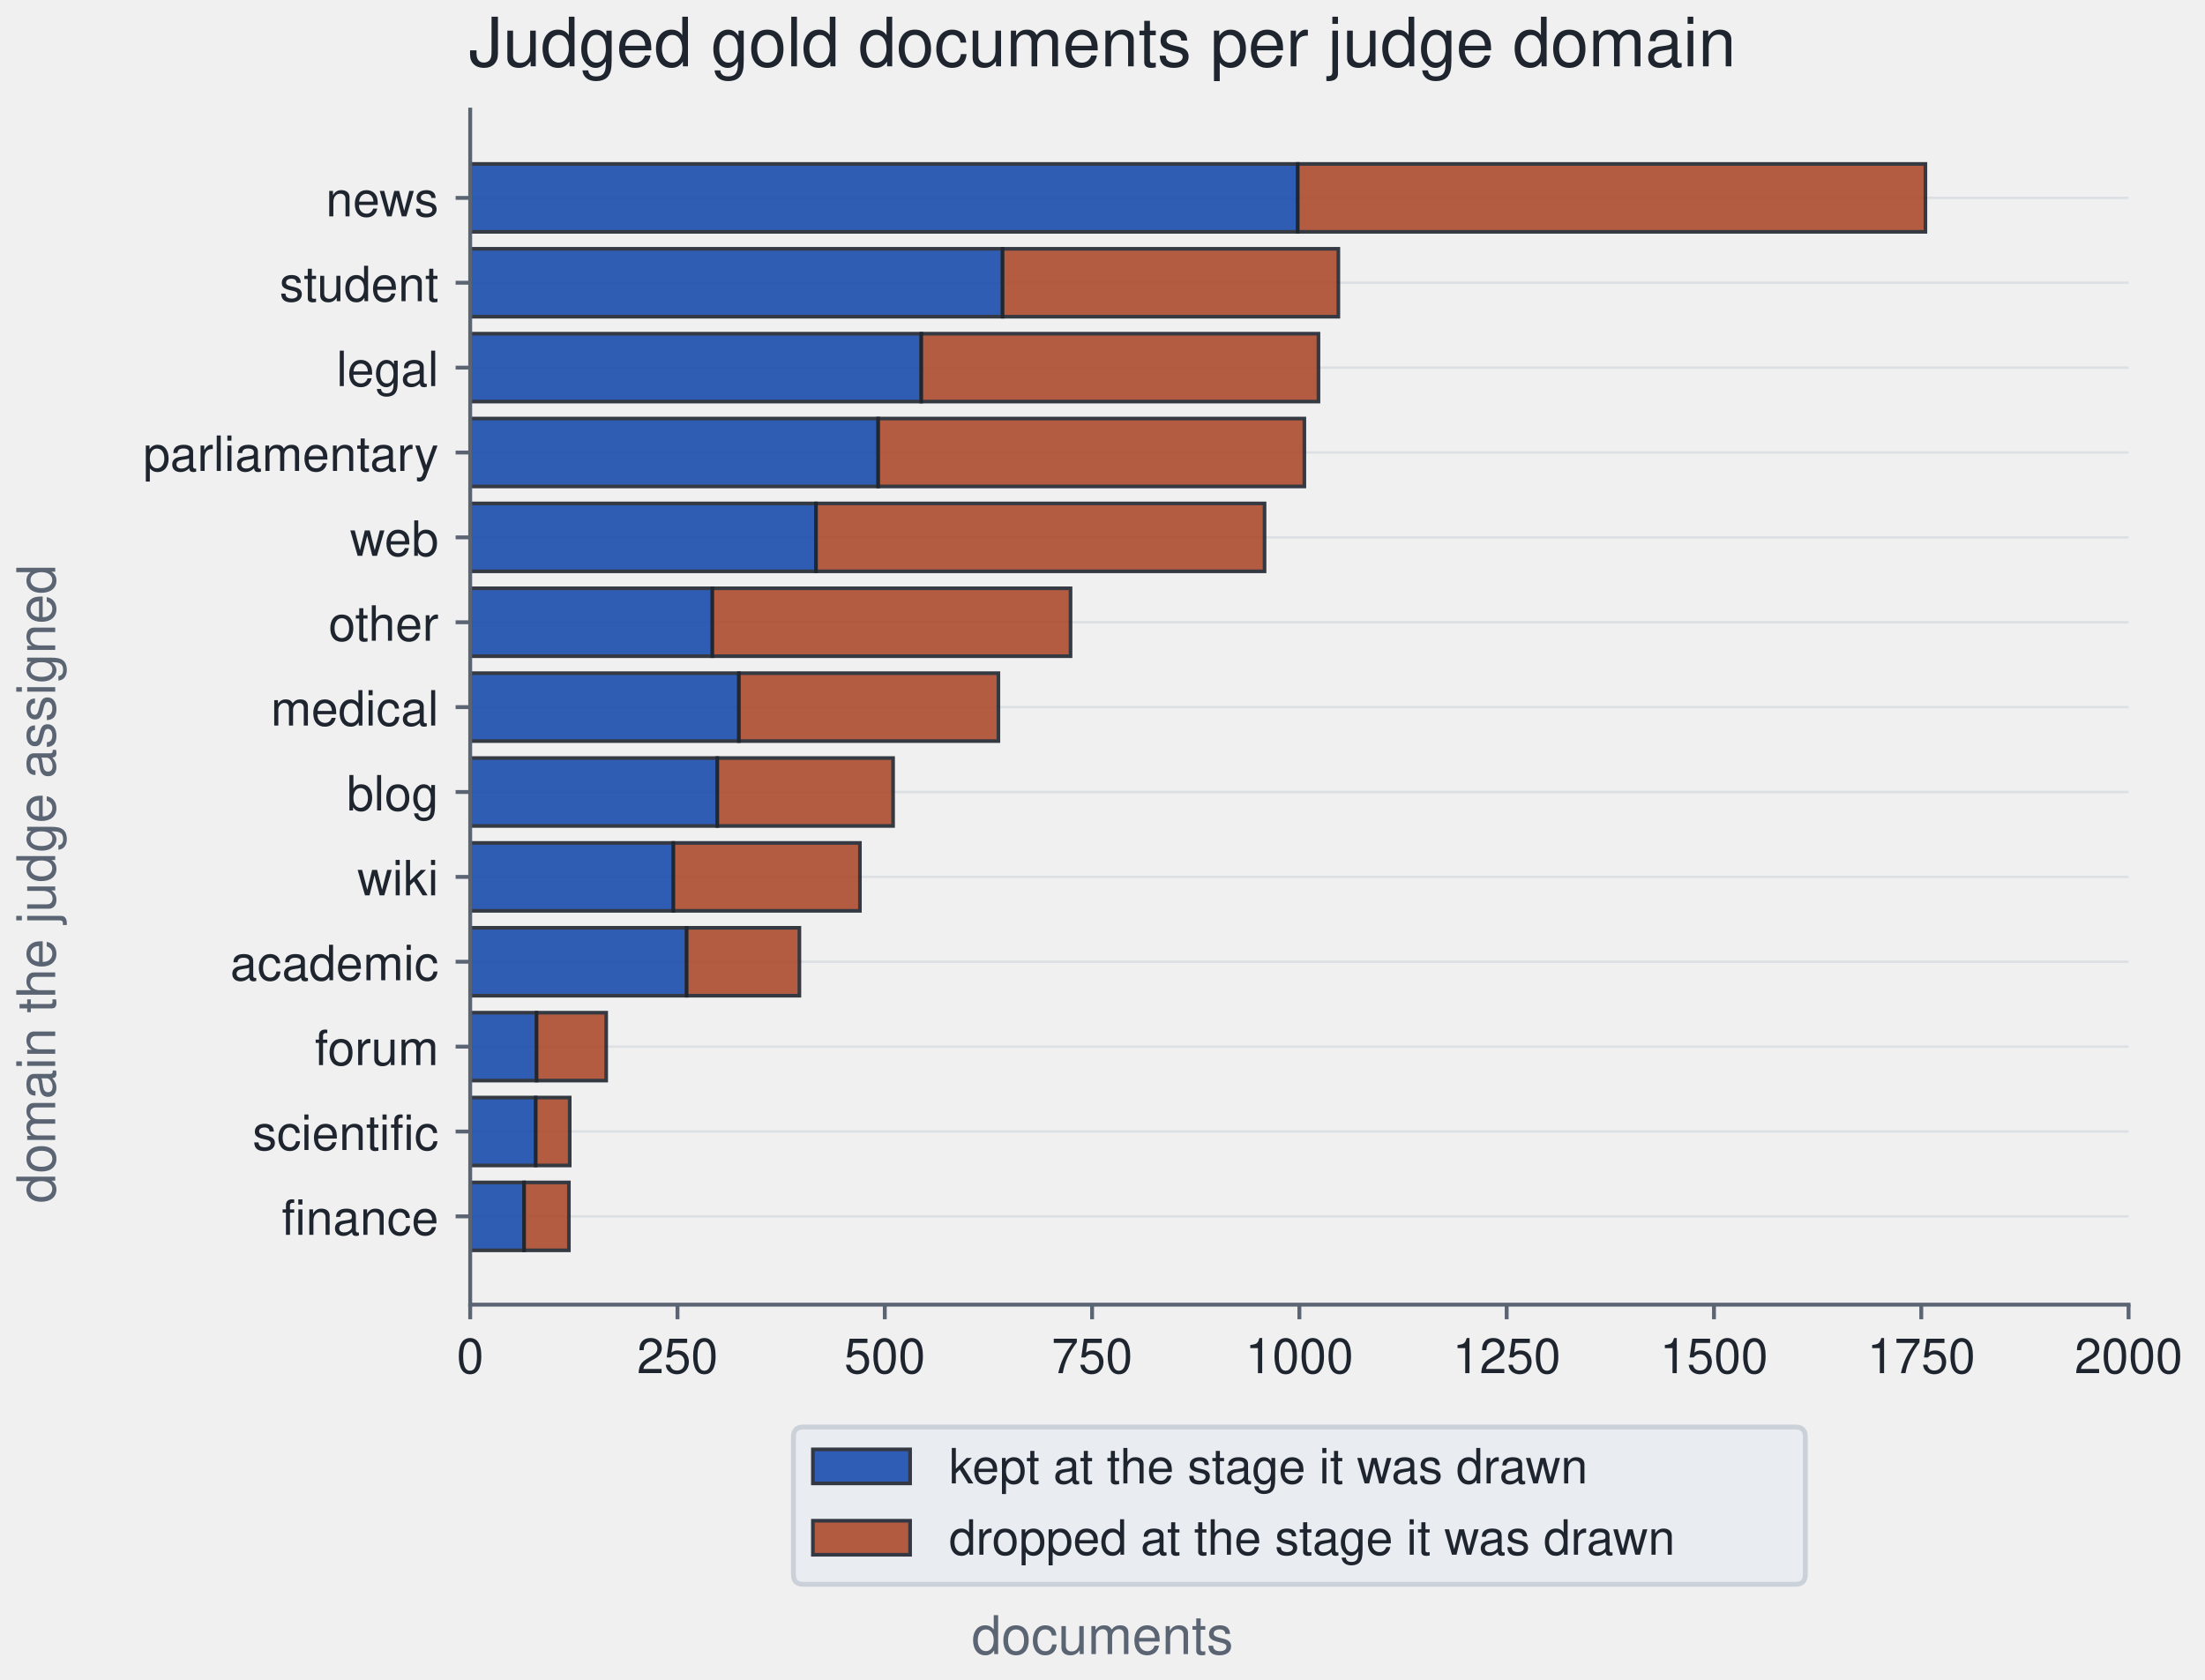
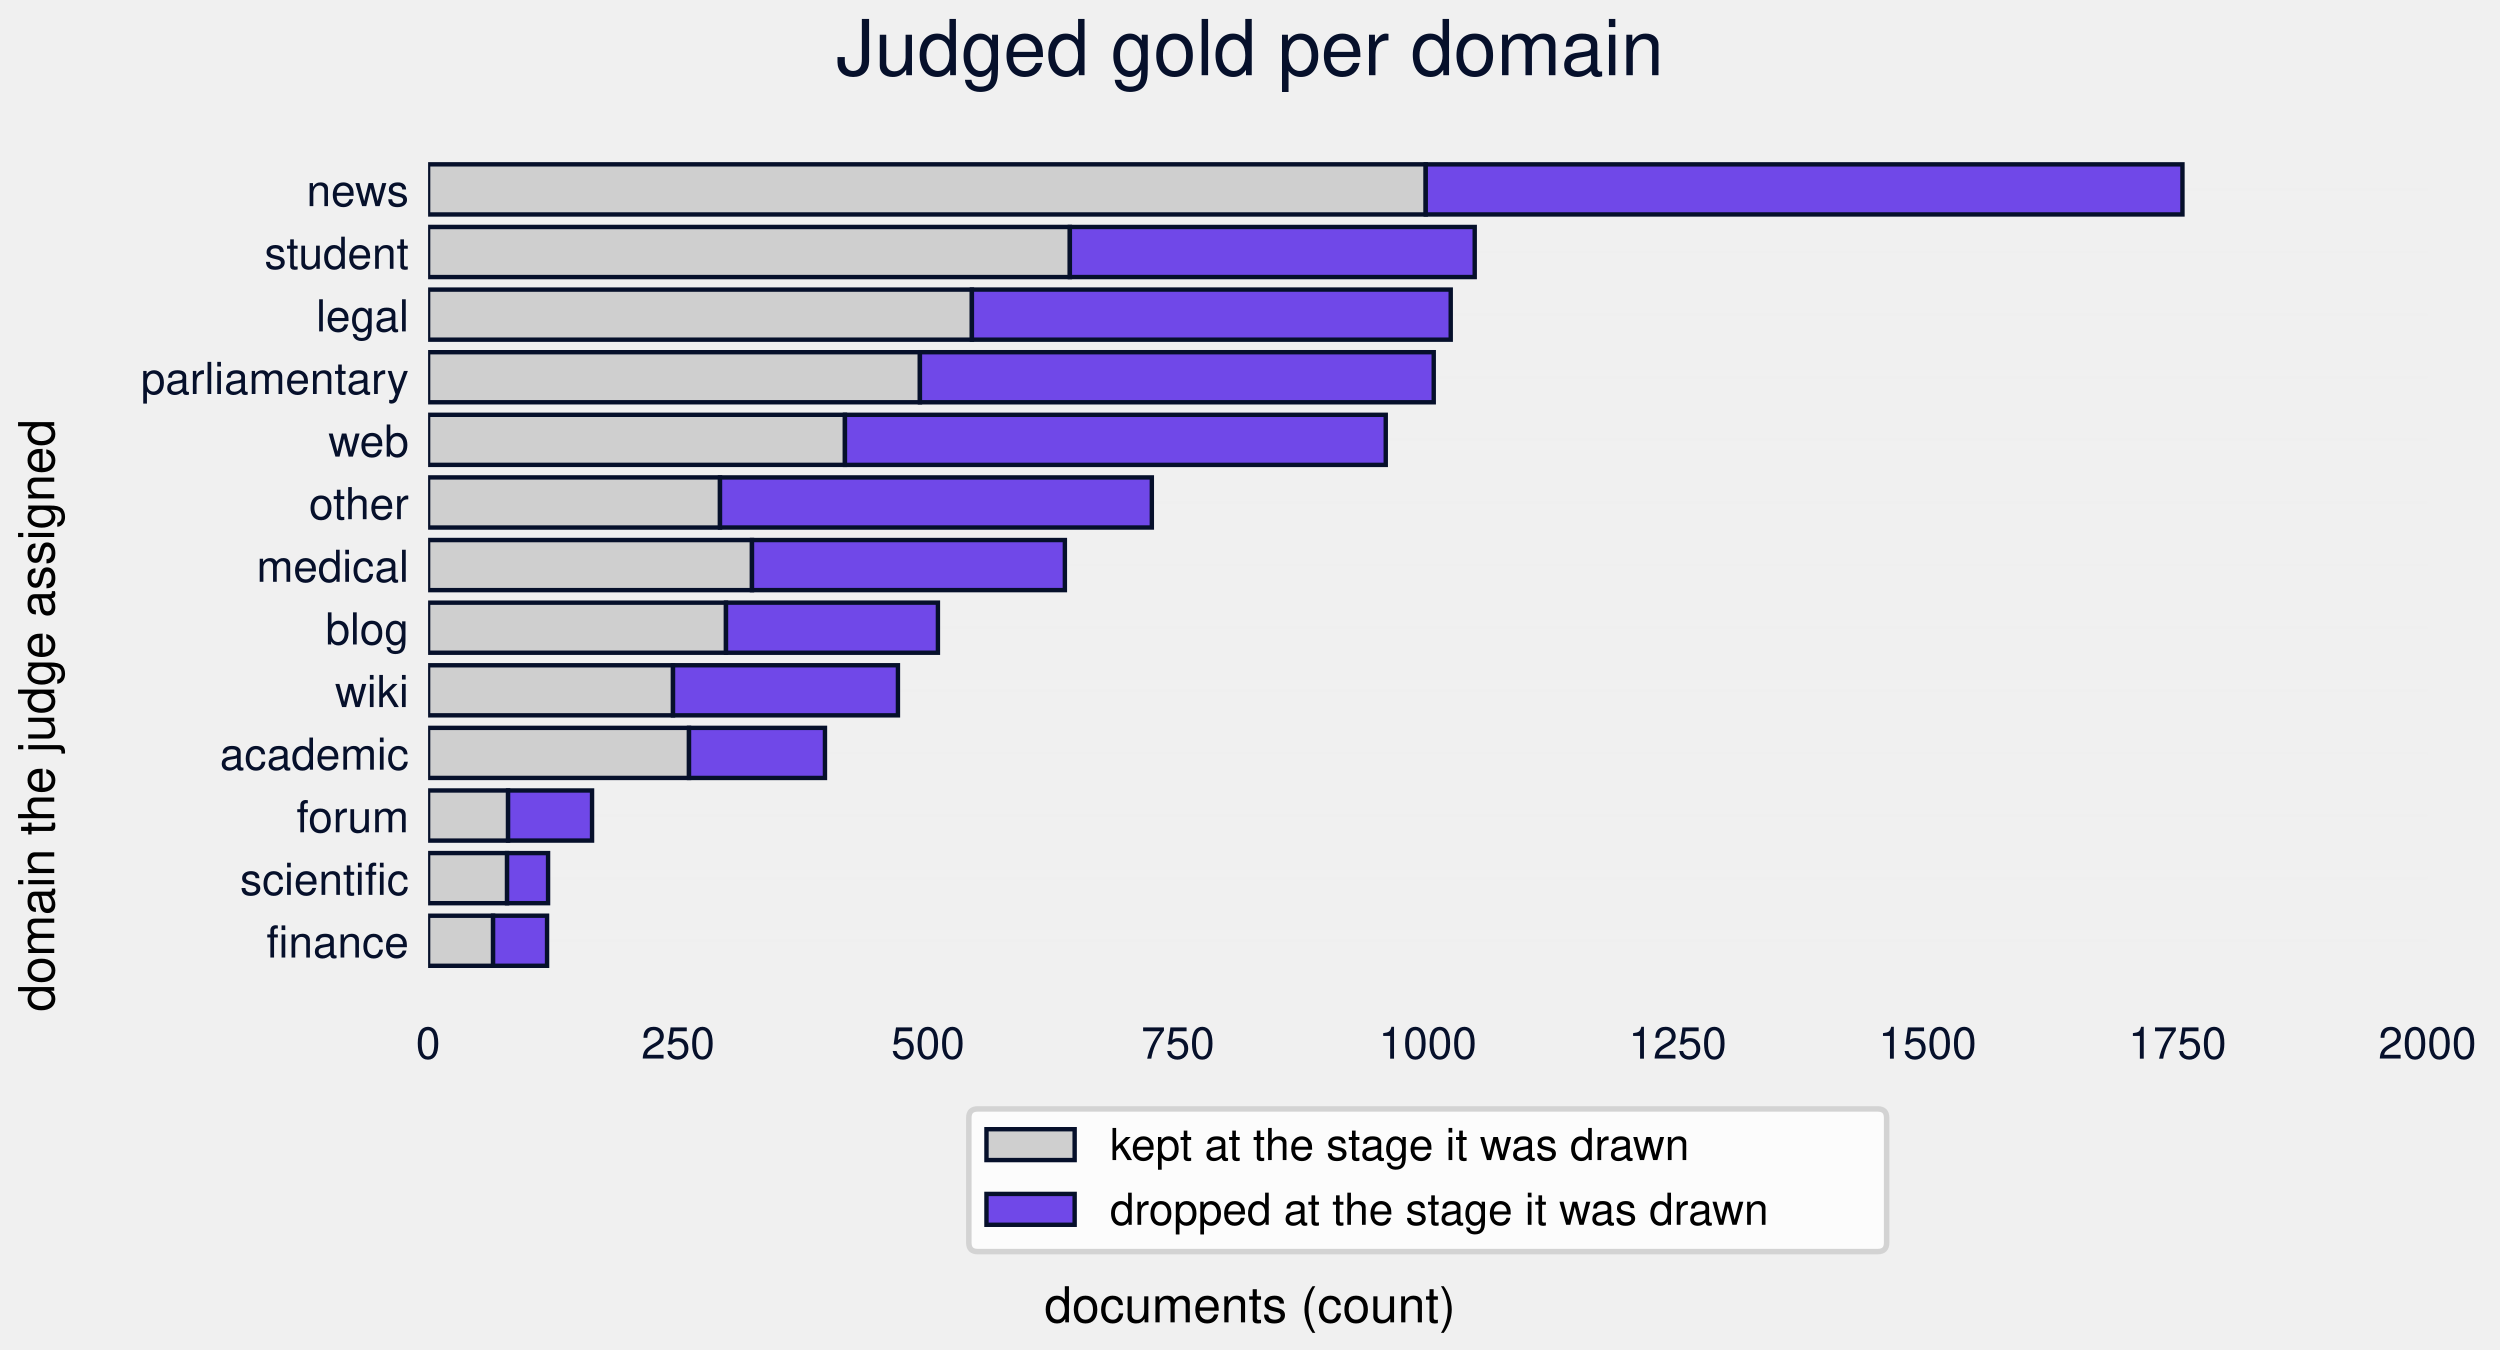
- <svg xmlns="http://www.w3.org/2000/svg" xmlns:xlink="http://www.w3.org/1999/xlink" width="453.6pt" height="345.6pt" viewBox="0 0 453.6 345.6" version="1.1">
+ <svg xmlns="http://www.w3.org/2000/svg" width="453.6pt" height="244.8pt" viewBox="0 0 453.6 244.8" version="1.1">
  <defs>
    <style type="text/css">*{stroke-linejoin: round; stroke-linecap: butt}</style>
  </defs>
  <g id="figure_1">
    <g id="patch_1">
-       <path d="M 0 345.6  L 453.6 345.6  L 453.6 0  L 0 0  L 0 345.6  z " style="fill: none" />
+       <path d="M 0 244.8  L 453.6 244.8  L 453.6 0  L 0 0  L 0 244.8  z " style="fill: none" />
    </g>
    <g id="axes_1">
      <g id="patch_2">
-         <path d="M 96.728 268.419  L 437.875 268.419  L 437.875 22.55  L 96.728 22.55  L 96.728 268.419  z " style="fill: none" />
+         <path d="M 77.676 182.504  L 440.42 182.504  L 440.42 22.55  L 77.676 22.55  L 77.676 182.504  z " style="fill: none" />
      </g>
      <g id="matplotlib.axis_1">
        <g id="xtick_1">
-           <g id="line2d_1">
-             <defs>
-               <path id="mb007a75708" d="M 0 0  L 0 3  " style="stroke: #5a6472; stroke-width: 0.8" />
-             </defs>
-             <g>
-               <use xlink:href="#mb007a75708" x="96.728" y="268.419" style="fill: #5a6472; stroke: #5a6472; stroke-width: 0.8" />
-             </g>
-           </g>
+           <g id="line2d_1" />
          <g id="text_1">
-             <text style="font-size: 10px; font-family: 'Instrument Sans', 'Helvetica', 'Arial', sans-serif; text-anchor: middle; fill: #1f252f" x="96.728" y="282.517" transform="rotate(-0 96.72791 282.5174)">0</text>
+             <text style="font-size: 8px; font-family: 'Instrument Sans', 'Helvetica', 'Arial', sans-serif; text-anchor: middle; fill: #06102b" x="77.676" y="192.083" transform="rotate(-0 77.67603 192.0827)">0</text>
          </g>
        </g>
        <g id="xtick_2">
-           <g id="line2d_2">
-             <g>
-               <use xlink:href="#mb007a75708" x="139.371" y="268.419" style="fill: #5a6472; stroke: #5a6472; stroke-width: 0.8" />
-             </g>
-           </g>
+           <g id="line2d_2" />
          <g id="text_2">
-             <text style="font-size: 10px; font-family: 'Instrument Sans', 'Helvetica', 'Arial', sans-serif; text-anchor: middle; fill: #1f252f" x="139.371" y="282.517" transform="rotate(-0 139.3713 282.5174)">250</text>
+             <text style="font-size: 8px; font-family: 'Instrument Sans', 'Helvetica', 'Arial', sans-serif; text-anchor: middle; fill: #06102b" x="123.019" y="192.083" transform="rotate(-0 123.019 192.0827)">250</text>
          </g>
        </g>
        <g id="xtick_3">
-           <g id="line2d_3">
-             <g>
-               <use xlink:href="#mb007a75708" x="182.015" y="268.419" style="fill: #5a6472; stroke: #5a6472; stroke-width: 0.8" />
-             </g>
-           </g>
+           <g id="line2d_3" />
          <g id="text_3">
-             <text style="font-size: 10px; font-family: 'Instrument Sans', 'Helvetica', 'Arial', sans-serif; text-anchor: middle; fill: #1f252f" x="182.015" y="282.517" transform="rotate(-0 182.0146 282.5174)">500</text>
+             <text style="font-size: 8px; font-family: 'Instrument Sans', 'Helvetica', 'Arial', sans-serif; text-anchor: middle; fill: #06102b" x="168.362" y="192.083" transform="rotate(-0 168.362 192.0827)">500</text>
          </g>
        </g>
        <g id="xtick_4">
-           <g id="line2d_4">
-             <g>
-               <use xlink:href="#mb007a75708" x="224.658" y="268.419" style="fill: #5a6472; stroke: #5a6472; stroke-width: 0.8" />
-             </g>
-           </g>
+           <g id="line2d_4" />
          <g id="text_4">
-             <text style="font-size: 10px; font-family: 'Instrument Sans', 'Helvetica', 'Arial', sans-serif; text-anchor: middle; fill: #1f252f" x="224.658" y="282.517" transform="rotate(-0 224.658 282.5174)">750</text>
+             <text style="font-size: 8px; font-family: 'Instrument Sans', 'Helvetica', 'Arial', sans-serif; text-anchor: middle; fill: #06102b" x="213.705" y="192.083" transform="rotate(-0 213.7049 192.0827)">750</text>
          </g>
        </g>
        <g id="xtick_5">
-           <g id="line2d_5">
-             <g>
-               <use xlink:href="#mb007a75708" x="267.301" y="268.419" style="fill: #5a6472; stroke: #5a6472; stroke-width: 0.8" />
-             </g>
-           </g>
+           <g id="line2d_5" />
          <g id="text_5">
-             <text style="font-size: 10px; font-family: 'Instrument Sans', 'Helvetica', 'Arial', sans-serif; text-anchor: middle; fill: #1f252f" x="267.301" y="282.517" transform="rotate(-0 267.3013 282.5174)">1000</text>
+             <text style="font-size: 8px; font-family: 'Instrument Sans', 'Helvetica', 'Arial', sans-serif; text-anchor: middle; fill: #06102b" x="259.048" y="192.083" transform="rotate(-0 259.0479 192.0827)">1000</text>
          </g>
        </g>
        <g id="xtick_6">
-           <g id="line2d_6">
-             <g>
-               <use xlink:href="#mb007a75708" x="309.945" y="268.419" style="fill: #5a6472; stroke: #5a6472; stroke-width: 0.8" />
-             </g>
-           </g>
+           <g id="line2d_6" />
          <g id="text_6">
-             <text style="font-size: 10px; font-family: 'Instrument Sans', 'Helvetica', 'Arial', sans-serif; text-anchor: middle; fill: #1f252f" x="309.945" y="282.517" transform="rotate(-0 309.9447 282.5174)">1250</text>
+             <text style="font-size: 8px; font-family: 'Instrument Sans', 'Helvetica', 'Arial', sans-serif; text-anchor: middle; fill: #06102b" x="304.391" y="192.083" transform="rotate(-0 304.3909 192.0827)">1250</text>
          </g>
        </g>
        <g id="xtick_7">
-           <g id="line2d_7">
-             <g>
-               <use xlink:href="#mb007a75708" x="352.588" y="268.419" style="fill: #5a6472; stroke: #5a6472; stroke-width: 0.8" />
-             </g>
-           </g>
+           <g id="line2d_7" />
          <g id="text_7">
-             <text style="font-size: 10px; font-family: 'Instrument Sans', 'Helvetica', 'Arial', sans-serif; text-anchor: middle; fill: #1f252f" x="352.588" y="282.517" transform="rotate(-0 352.588 282.5174)">1500</text>
+             <text style="font-size: 8px; font-family: 'Instrument Sans', 'Helvetica', 'Arial', sans-serif; text-anchor: middle; fill: #06102b" x="349.734" y="192.083" transform="rotate(-0 349.7338 192.0827)">1500</text>
          </g>
        </g>
        <g id="xtick_8">
-           <g id="line2d_8">
-             <g>
-               <use xlink:href="#mb007a75708" x="395.231" y="268.419" style="fill: #5a6472; stroke: #5a6472; stroke-width: 0.8" />
-             </g>
-           </g>
+           <g id="line2d_8" />
          <g id="text_8">
-             <text style="font-size: 10px; font-family: 'Instrument Sans', 'Helvetica', 'Arial', sans-serif; text-anchor: middle; fill: #1f252f" x="395.231" y="282.517" transform="rotate(-0 395.2314 282.5174)">1750</text>
+             <text style="font-size: 8px; font-family: 'Instrument Sans', 'Helvetica', 'Arial', sans-serif; text-anchor: middle; fill: #06102b" x="395.077" y="192.083" transform="rotate(-0 395.0768 192.0827)">1750</text>
          </g>
        </g>
        <g id="xtick_9">
-           <g id="line2d_9">
-             <g>
-               <use xlink:href="#mb007a75708" x="437.875" y="268.419" style="fill: #5a6472; stroke: #5a6472; stroke-width: 0.8" />
-             </g>
-           </g>
+           <g id="line2d_9" />
          <g id="text_9">
-             <text style="font-size: 10px; font-family: 'Instrument Sans', 'Helvetica', 'Arial', sans-serif; text-anchor: middle; fill: #1f252f" x="437.875" y="282.517" transform="rotate(-0 437.8748 282.5174)">2000</text>
+             <text style="font-size: 8px; font-family: 'Instrument Sans', 'Helvetica', 'Arial', sans-serif; text-anchor: middle; fill: #06102b" x="440.42" y="192.083" transform="rotate(-0 440.4198 192.0827)">2000</text>
          </g>
        </g>
      </g>
      <g id="matplotlib.axis_2">
        <g id="ytick_1">
          <g id="line2d_10">
-             <path d="M 96.728 250.258  L 437.875 250.258  " clip-path="url(#pf1ad00476c)" style="fill: none; stroke: #c8ced7; stroke-opacity: 0.5; stroke-width: 0.5; stroke-linecap: square" />
-           </g>
-           <g id="line2d_11">
-             <defs>
-               <path id="me12472bb74" d="M 0 0  L -3 0  " style="stroke: #5a6472; stroke-width: 0.8" />
-             </defs>
-             <g>
-               <use xlink:href="#me12472bb74" x="96.728" y="250.258" style="fill: #5a6472; stroke: #5a6472; stroke-width: 0.8" />
-             </g>
-           </g>
+             <path d="M 77.676 170.689  L 440.42 170.689  " clip-path="url(#p33c90d86c0)" style="fill: none; stroke: #efefef; stroke-width: 0.5; stroke-linecap: square" />
+           </g>
+           <g id="line2d_11" />
          <g id="text_10">
-             <text style="font-size: 10px; font-family: 'Instrument Sans', 'Helvetica', 'Arial', sans-serif; text-anchor: end; fill: #1f252f" x="90.228" y="254.057" transform="rotate(-0 90.22791 254.0574)">finance</text>
+             <text style="font-size: 8px; font-family: 'Instrument Sans', 'Helvetica', 'Arial', sans-serif; text-anchor: end; fill: #06102b" x="74.176" y="173.729" transform="rotate(-0 74.17603 173.7286)">finance</text>
          </g>
        </g>
        <g id="ytick_2">
          <g id="line2d_12">
-             <path d="M 96.728 232.796  L 437.875 232.796  " clip-path="url(#pf1ad00476c)" style="fill: none; stroke: #c8ced7; stroke-opacity: 0.5; stroke-width: 0.5; stroke-linecap: square" />
-           </g>
-           <g id="line2d_13">
-             <g>
-               <use xlink:href="#me12472bb74" x="96.728" y="232.796" style="fill: #5a6472; stroke: #5a6472; stroke-width: 0.8" />
-             </g>
-           </g>
+             <path d="M 77.676 159.329  L 440.42 159.329  " clip-path="url(#p33c90d86c0)" style="fill: none; stroke: #efefef; stroke-width: 0.5; stroke-linecap: square" />
+           </g>
+           <g id="line2d_13" />
          <g id="text_11">
-             <text style="font-size: 10px; font-family: 'Instrument Sans', 'Helvetica', 'Arial', sans-serif; text-anchor: end; fill: #1f252f" x="90.228" y="236.595" transform="rotate(-0 90.22791 236.5951)">scientific</text>
+             <text style="font-size: 8px; font-family: 'Instrument Sans', 'Helvetica', 'Arial', sans-serif; text-anchor: end; fill: #06102b" x="74.176" y="162.368" transform="rotate(-0 74.17603 162.3682)">scientific</text>
          </g>
        </g>
        <g id="ytick_3">
          <g id="line2d_14">
-             <path d="M 96.728 215.334  L 437.875 215.334  " clip-path="url(#pf1ad00476c)" style="fill: none; stroke: #c8ced7; stroke-opacity: 0.5; stroke-width: 0.5; stroke-linecap: square" />
-           </g>
-           <g id="line2d_15">
-             <g>
-               <use xlink:href="#me12472bb74" x="96.728" y="215.334" style="fill: #5a6472; stroke: #5a6472; stroke-width: 0.8" />
-             </g>
-           </g>
+             <path d="M 77.676 147.968  L 440.42 147.968  " clip-path="url(#p33c90d86c0)" style="fill: none; stroke: #efefef; stroke-width: 0.5; stroke-linecap: square" />
+           </g>
+           <g id="line2d_15" />
          <g id="text_12">
-             <text style="font-size: 10px; font-family: 'Instrument Sans', 'Helvetica', 'Arial', sans-serif; text-anchor: end; fill: #1f252f" x="90.228" y="219.133" transform="rotate(-0 90.22791 219.1329)">forum</text>
+             <text style="font-size: 8px; font-family: 'Instrument Sans', 'Helvetica', 'Arial', sans-serif; text-anchor: end; fill: #06102b" x="74.176" y="151.008" transform="rotate(-0 74.17603 151.0078)">forum</text>
          </g>
        </g>
        <g id="ytick_4">
          <g id="line2d_16">
-             <path d="M 96.728 197.871  L 437.875 197.871  " clip-path="url(#pf1ad00476c)" style="fill: none; stroke: #c8ced7; stroke-opacity: 0.5; stroke-width: 0.5; stroke-linecap: square" />
-           </g>
-           <g id="line2d_17">
-             <g>
-               <use xlink:href="#me12472bb74" x="96.728" y="197.871" style="fill: #5a6472; stroke: #5a6472; stroke-width: 0.8" />
-             </g>
-           </g>
+             <path d="M 77.676 136.608  L 440.42 136.608  " clip-path="url(#p33c90d86c0)" style="fill: none; stroke: #efefef; stroke-width: 0.5; stroke-linecap: square" />
+           </g>
+           <g id="line2d_17" />
          <g id="text_13">
-             <text style="font-size: 10px; font-family: 'Instrument Sans', 'Helvetica', 'Arial', sans-serif; text-anchor: end; fill: #1f252f" x="90.228" y="201.671" transform="rotate(-0 90.22791 201.6706)">academic</text>
+             <text style="font-size: 8px; font-family: 'Instrument Sans', 'Helvetica', 'Arial', sans-serif; text-anchor: end; fill: #06102b" x="74.176" y="139.647" transform="rotate(-0 74.17603 139.6475)">academic</text>
          </g>
        </g>
        <g id="ytick_5">
          <g id="line2d_18">
-             <path d="M 96.728 180.409  L 437.875 180.409  " clip-path="url(#pf1ad00476c)" style="fill: none; stroke: #c8ced7; stroke-opacity: 0.5; stroke-width: 0.5; stroke-linecap: square" />
-           </g>
-           <g id="line2d_19">
-             <g>
-               <use xlink:href="#me12472bb74" x="96.728" y="180.409" style="fill: #5a6472; stroke: #5a6472; stroke-width: 0.8" />
-             </g>
-           </g>
+             <path d="M 77.676 125.248  L 440.42 125.248  " clip-path="url(#p33c90d86c0)" style="fill: none; stroke: #efefef; stroke-width: 0.5; stroke-linecap: square" />
+           </g>
+           <g id="line2d_19" />
          <g id="text_14">
-             <text style="font-size: 10px; font-family: 'Instrument Sans', 'Helvetica', 'Arial', sans-serif; text-anchor: end; fill: #1f252f" x="90.228" y="184.208" transform="rotate(-0 90.22791 184.2083)">wiki</text>
+             <text style="font-size: 8px; font-family: 'Instrument Sans', 'Helvetica', 'Arial', sans-serif; text-anchor: end; fill: #06102b" x="74.176" y="128.287" transform="rotate(-0 74.17603 128.2871)">wiki</text>
          </g>
        </g>
        <g id="ytick_6">
          <g id="line2d_20">
-             <path d="M 96.728 162.947  L 437.875 162.947  " clip-path="url(#pf1ad00476c)" style="fill: none; stroke: #c8ced7; stroke-opacity: 0.5; stroke-width: 0.5; stroke-linecap: square" />
-           </g>
-           <g id="line2d_21">
-             <g>
-               <use xlink:href="#me12472bb74" x="96.728" y="162.947" style="fill: #5a6472; stroke: #5a6472; stroke-width: 0.8" />
-             </g>
-           </g>
+             <path d="M 77.676 113.887  L 440.42 113.887  " clip-path="url(#p33c90d86c0)" style="fill: none; stroke: #efefef; stroke-width: 0.5; stroke-linecap: square" />
+           </g>
+           <g id="line2d_21" />
          <g id="text_15">
-             <text style="font-size: 10px; font-family: 'Instrument Sans', 'Helvetica', 'Arial', sans-serif; text-anchor: end; fill: #1f252f" x="90.228" y="166.746" transform="rotate(-0 90.22791 166.746)">blog</text>
+             <text style="font-size: 8px; font-family: 'Instrument Sans', 'Helvetica', 'Arial', sans-serif; text-anchor: end; fill: #06102b" x="74.176" y="116.927" transform="rotate(-0 74.17603 116.9268)">blog</text>
          </g>
        </g>
        <g id="ytick_7">
          <g id="line2d_22">
-             <path d="M 96.728 145.485  L 437.875 145.485  " clip-path="url(#pf1ad00476c)" style="fill: none; stroke: #c8ced7; stroke-opacity: 0.5; stroke-width: 0.5; stroke-linecap: square" />
-           </g>
-           <g id="line2d_23">
-             <g>
-               <use xlink:href="#me12472bb74" x="96.728" y="145.485" style="fill: #5a6472; stroke: #5a6472; stroke-width: 0.8" />
-             </g>
-           </g>
+             <path d="M 77.676 102.527  L 440.42 102.527  " clip-path="url(#p33c90d86c0)" style="fill: none; stroke: #efefef; stroke-width: 0.5; stroke-linecap: square" />
+           </g>
+           <g id="line2d_23" />
          <g id="text_16">
-             <text style="font-size: 10px; font-family: 'Instrument Sans', 'Helvetica', 'Arial', sans-serif; text-anchor: end; fill: #1f252f" x="90.228" y="149.284" transform="rotate(-0 90.22791 149.2837)">medical</text>
+             <text style="font-size: 8px; font-family: 'Instrument Sans', 'Helvetica', 'Arial', sans-serif; text-anchor: end; fill: #06102b" x="74.176" y="105.566" transform="rotate(-0 74.17603 105.5664)">medical</text>
          </g>
        </g>
        <g id="ytick_8">
          <g id="line2d_24">
-             <path d="M 96.728 128.022  L 437.875 128.022  " clip-path="url(#pf1ad00476c)" style="fill: none; stroke: #c8ced7; stroke-opacity: 0.5; stroke-width: 0.5; stroke-linecap: square" />
-           </g>
-           <g id="line2d_25">
-             <g>
-               <use xlink:href="#me12472bb74" x="96.728" y="128.022" style="fill: #5a6472; stroke: #5a6472; stroke-width: 0.8" />
-             </g>
-           </g>
+             <path d="M 77.676 91.167  L 440.42 91.167  " clip-path="url(#p33c90d86c0)" style="fill: none; stroke: #efefef; stroke-width: 0.5; stroke-linecap: square" />
+           </g>
+           <g id="line2d_25" />
          <g id="text_17">
-             <text style="font-size: 10px; font-family: 'Instrument Sans', 'Helvetica', 'Arial', sans-serif; text-anchor: end; fill: #1f252f" x="90.228" y="131.821" transform="rotate(-0 90.22791 131.8215)">other</text>
+             <text style="font-size: 8px; font-family: 'Instrument Sans', 'Helvetica', 'Arial', sans-serif; text-anchor: end; fill: #06102b" x="74.176" y="94.206" transform="rotate(-0 74.17603 94.20605)">other</text>
          </g>
        </g>
        <g id="ytick_9">
          <g id="line2d_26">
-             <path d="M 96.728 110.56  L 437.875 110.56  " clip-path="url(#pf1ad00476c)" style="fill: none; stroke: #c8ced7; stroke-opacity: 0.5; stroke-width: 0.5; stroke-linecap: square" />
-           </g>
-           <g id="line2d_27">
-             <g>
-               <use xlink:href="#me12472bb74" x="96.728" y="110.56" style="fill: #5a6472; stroke: #5a6472; stroke-width: 0.8" />
-             </g>
-           </g>
+             <path d="M 77.676 79.806  L 440.42 79.806  " clip-path="url(#p33c90d86c0)" style="fill: none; stroke: #efefef; stroke-width: 0.5; stroke-linecap: square" />
+           </g>
+           <g id="line2d_27" />
          <g id="text_18">
-             <text style="font-size: 10px; font-family: 'Instrument Sans', 'Helvetica', 'Arial', sans-serif; text-anchor: end; fill: #1f252f" x="90.228" y="114.359" transform="rotate(-0 90.22791 114.3592)">web</text>
+             <text style="font-size: 8px; font-family: 'Instrument Sans', 'Helvetica', 'Arial', sans-serif; text-anchor: end; fill: #06102b" x="74.176" y="82.846" transform="rotate(-0 74.17603 82.84569)">web</text>
          </g>
        </g>
        <g id="ytick_10">
          <g id="line2d_28">
-             <path d="M 96.728 93.098  L 437.875 93.098  " clip-path="url(#pf1ad00476c)" style="fill: none; stroke: #c8ced7; stroke-opacity: 0.5; stroke-width: 0.5; stroke-linecap: square" />
-           </g>
-           <g id="line2d_29">
-             <g>
-               <use xlink:href="#me12472bb74" x="96.728" y="93.098" style="fill: #5a6472; stroke: #5a6472; stroke-width: 0.8" />
-             </g>
-           </g>
+             <path d="M 77.676 68.446  L 440.42 68.446  " clip-path="url(#p33c90d86c0)" style="fill: none; stroke: #efefef; stroke-width: 0.5; stroke-linecap: square" />
+           </g>
+           <g id="line2d_29" />
          <g id="text_19">
-             <text style="font-size: 10px; font-family: 'Instrument Sans', 'Helvetica', 'Arial', sans-serif; text-anchor: end; fill: #1f252f" x="90.228" y="96.897" transform="rotate(-0 90.22791 96.89692)">parliamentary</text>
+             <text style="font-size: 8px; font-family: 'Instrument Sans', 'Helvetica', 'Arial', sans-serif; text-anchor: end; fill: #06102b" x="74.176" y="71.485" transform="rotate(-0 74.17603 71.48533)">parliamentary</text>
          </g>
        </g>
        <g id="ytick_11">
          <g id="line2d_30">
-             <path d="M 96.728 75.635  L 437.875 75.635  " clip-path="url(#pf1ad00476c)" style="fill: none; stroke: #c8ced7; stroke-opacity: 0.5; stroke-width: 0.5; stroke-linecap: square" />
-           </g>
-           <g id="line2d_31">
-             <g>
-               <use xlink:href="#me12472bb74" x="96.728" y="75.635" style="fill: #5a6472; stroke: #5a6472; stroke-width: 0.8" />
-             </g>
-           </g>
+             <path d="M 77.676 57.086  L 440.42 57.086  " clip-path="url(#p33c90d86c0)" style="fill: none; stroke: #efefef; stroke-width: 0.5; stroke-linecap: square" />
+           </g>
+           <g id="line2d_31" />
          <g id="text_20">
-             <text style="font-size: 10px; font-family: 'Instrument Sans', 'Helvetica', 'Arial', sans-serif; text-anchor: end; fill: #1f252f" x="90.228" y="79.435" transform="rotate(-0 90.22791 79.43464)">legal</text>
+             <text style="font-size: 8px; font-family: 'Instrument Sans', 'Helvetica', 'Arial', sans-serif; text-anchor: end; fill: #06102b" x="74.176" y="60.125" transform="rotate(-0 74.17603 60.12497)">legal</text>
          </g>
        </g>
        <g id="ytick_12">
          <g id="line2d_32">
-             <path d="M 96.728 58.173  L 437.875 58.173  " clip-path="url(#pf1ad00476c)" style="fill: none; stroke: #c8ced7; stroke-opacity: 0.5; stroke-width: 0.5; stroke-linecap: square" />
-           </g>
-           <g id="line2d_33">
-             <g>
-               <use xlink:href="#me12472bb74" x="96.728" y="58.173" style="fill: #5a6472; stroke: #5a6472; stroke-width: 0.8" />
-             </g>
-           </g>
+             <path d="M 77.676 45.725  L 440.42 45.725  " clip-path="url(#p33c90d86c0)" style="fill: none; stroke: #efefef; stroke-width: 0.5; stroke-linecap: square" />
+           </g>
+           <g id="line2d_33" />
          <g id="text_21">
-             <text style="font-size: 10px; font-family: 'Instrument Sans', 'Helvetica', 'Arial', sans-serif; text-anchor: end; fill: #1f252f" x="90.228" y="61.972" transform="rotate(-0 90.22791 61.97236)">student</text>
+             <text style="font-size: 8px; font-family: 'Instrument Sans', 'Helvetica', 'Arial', sans-serif; text-anchor: end; fill: #06102b" x="74.176" y="48.765" transform="rotate(-0 74.17603 48.76461)">student</text>
          </g>
        </g>
        <g id="ytick_13">
          <g id="line2d_34">
-             <path d="M 96.728 40.711  L 437.875 40.711  " clip-path="url(#pf1ad00476c)" style="fill: none; stroke: #c8ced7; stroke-opacity: 0.5; stroke-width: 0.5; stroke-linecap: square" />
-           </g>
-           <g id="line2d_35">
-             <g>
-               <use xlink:href="#me12472bb74" x="96.728" y="40.711" style="fill: #5a6472; stroke: #5a6472; stroke-width: 0.8" />
-             </g>
-           </g>
+             <path d="M 77.676 34.365  L 440.42 34.365  " clip-path="url(#p33c90d86c0)" style="fill: none; stroke: #efefef; stroke-width: 0.5; stroke-linecap: square" />
+           </g>
+           <g id="line2d_35" />
          <g id="text_22">
-             <text style="font-size: 10px; font-family: 'Instrument Sans', 'Helvetica', 'Arial', sans-serif; text-anchor: end; fill: #1f252f" x="90.228" y="44.51" transform="rotate(-0 90.22791 44.51008)">news</text>
+             <text style="font-size: 8px; font-family: 'Instrument Sans', 'Helvetica', 'Arial', sans-serif; text-anchor: end; fill: #06102b" x="74.176" y="37.404" transform="rotate(-0 74.17603 37.40425)">news</text>
          </g>
        </g>
      </g>
      <g id="patch_3">
-         <path d="M 96.728 257.243  L 107.815 257.243  L 107.815 243.273  L 96.728 243.273  z " clip-path="url(#pf1ad00476c)" style="fill: #1b4dad; opacity: 0.9; stroke: #1f252f; stroke-width: 0.75; stroke-linejoin: miter" />
+         <path d="M 77.676 175.233  L 89.465 175.233  L 89.465 166.145  L 77.676 166.145  z " clip-path="url(#p33c90d86c0)" style="fill: #cfcfcf; stroke: #06102b; stroke-width: 0.8; stroke-linejoin: miter" />
      </g>
      <g id="patch_4">
-         <path d="M 96.728 239.781  L 110.203 239.781  L 110.203 225.811  L 96.728 225.811  z " clip-path="url(#pf1ad00476c)" style="fill: #1b4dad; opacity: 0.9; stroke: #1f252f; stroke-width: 0.75; stroke-linejoin: miter" />
+         <path d="M 77.676 163.873  L 92.004 163.873  L 92.004 154.785  L 77.676 154.785  z " clip-path="url(#p33c90d86c0)" style="fill: #cfcfcf; stroke: #06102b; stroke-width: 0.8; stroke-linejoin: miter" />
      </g>
      <g id="patch_5">
-         <path d="M 96.728 222.319  L 110.374 222.319  L 110.374 208.349  L 96.728 208.349  z " clip-path="url(#pf1ad00476c)" style="fill: #1b4dad; opacity: 0.9; stroke: #1f252f; stroke-width: 0.75; stroke-linejoin: miter" />
+         <path d="M 77.676 152.513  L 92.186 152.513  L 92.186 143.424  L 77.676 143.424  z " clip-path="url(#p33c90d86c0)" style="fill: #cfcfcf; stroke: #06102b; stroke-width: 0.8; stroke-linejoin: miter" />
      </g>
      <g id="patch_6">
-         <path d="M 96.728 204.856  L 141.248 204.856  L 141.248 190.886  L 96.728 190.886  z " clip-path="url(#pf1ad00476c)" style="fill: #1b4dad; opacity: 0.9; stroke: #1f252f; stroke-width: 0.75; stroke-linejoin: miter" />
+         <path d="M 77.676 141.152  L 125.014 141.152  L 125.014 132.064  L 77.676 132.064  z " clip-path="url(#p33c90d86c0)" style="fill: #cfcfcf; stroke: #06102b; stroke-width: 0.8; stroke-linejoin: miter" />
      </g>
      <g id="patch_7">
-         <path d="M 96.728 187.394  L 138.518 187.394  L 138.518 173.424  L 96.728 173.424  z " clip-path="url(#pf1ad00476c)" style="fill: #1b4dad; opacity: 0.9; stroke: #1f252f; stroke-width: 0.75; stroke-linejoin: miter" />
+         <path d="M 77.676 129.792  L 122.112 129.792  L 122.112 120.704  L 77.676 120.704  z " clip-path="url(#p33c90d86c0)" style="fill: #cfcfcf; stroke: #06102b; stroke-width: 0.8; stroke-linejoin: miter" />
      </g>
      <g id="patch_8">
-         <path d="M 96.728 169.932  L 147.559 169.932  L 147.559 155.962  L 96.728 155.962  z " clip-path="url(#pf1ad00476c)" style="fill: #1b4dad; opacity: 0.9; stroke: #1f252f; stroke-width: 0.75; stroke-linejoin: miter" />
+         <path d="M 77.676 118.432  L 131.725 118.432  L 131.725 109.343  L 77.676 109.343  z " clip-path="url(#p33c90d86c0)" style="fill: #cfcfcf; stroke: #06102b; stroke-width: 0.8; stroke-linejoin: miter" />
      </g>
      <g id="patch_9">
-         <path d="M 96.728 152.469  L 151.994 152.469  L 151.994 138.5  L 96.728 138.5  z " clip-path="url(#pf1ad00476c)" style="fill: #1b4dad; opacity: 0.9; stroke: #1f252f; stroke-width: 0.75; stroke-linejoin: miter" />
+         <path d="M 77.676 107.071  L 136.441 107.071  L 136.441 97.983  L 77.676 97.983  z " clip-path="url(#p33c90d86c0)" style="fill: #cfcfcf; stroke: #06102b; stroke-width: 0.8; stroke-linejoin: miter" />
      </g>
      <g id="patch_10">
-         <path d="M 96.728 135.007  L 146.535 135.007  L 146.535 121.037  L 96.728 121.037  z " clip-path="url(#pf1ad00476c)" style="fill: #1b4dad; opacity: 0.9; stroke: #1f252f; stroke-width: 0.75; stroke-linejoin: miter" />
+         <path d="M 77.676 95.711  L 130.637 95.711  L 130.637 86.623  L 77.676 86.623  z " clip-path="url(#p33c90d86c0)" style="fill: #cfcfcf; stroke: #06102b; stroke-width: 0.8; stroke-linejoin: miter" />
      </g>
      <g id="patch_11">
-         <path d="M 96.728 117.545  L 167.857 117.545  L 167.857 103.575  L 96.728 103.575  z " clip-path="url(#pf1ad00476c)" style="fill: #1b4dad; opacity: 0.9; stroke: #1f252f; stroke-width: 0.75; stroke-linejoin: miter" />
+         <path d="M 77.676 84.35  L 153.308 84.35  L 153.308 75.262  L 77.676 75.262  z " clip-path="url(#p33c90d86c0)" style="fill: #cfcfcf; stroke: #06102b; stroke-width: 0.8; stroke-linejoin: miter" />
      </g>
      <g id="patch_12">
-         <path d="M 96.728 100.083  L 180.65 100.083  L 180.65 86.113  L 96.728 86.113  z " clip-path="url(#pf1ad00476c)" style="fill: #1b4dad; opacity: 0.9; stroke: #1f252f; stroke-width: 0.75; stroke-linejoin: miter" />
+         <path d="M 77.676 72.99  L 166.911 72.99  L 166.911 63.902  L 77.676 63.902  z " clip-path="url(#p33c90d86c0)" style="fill: #cfcfcf; stroke: #06102b; stroke-width: 0.8; stroke-linejoin: miter" />
      </g>
      <g id="patch_13">
-         <path d="M 96.728 82.62  L 189.52 82.62  L 189.52 68.651  L 96.728 68.651  z " clip-path="url(#pf1ad00476c)" style="fill: #1b4dad; opacity: 0.9; stroke: #1f252f; stroke-width: 0.75; stroke-linejoin: miter" />
+         <path d="M 77.676 61.63  L 176.342 61.63  L 176.342 52.541  L 77.676 52.541  z " clip-path="url(#p33c90d86c0)" style="fill: #cfcfcf; stroke: #06102b; stroke-width: 0.8; stroke-linejoin: miter" />
      </g>
      <g id="patch_14">
-         <path d="M 96.728 65.158  L 206.236 65.158  L 206.236 51.188  L 96.728 51.188  z " clip-path="url(#pf1ad00476c)" style="fill: #1b4dad; opacity: 0.9; stroke: #1f252f; stroke-width: 0.75; stroke-linejoin: miter" />
+         <path d="M 77.676 50.269  L 194.117 50.269  L 194.117 41.181  L 77.676 41.181  z " clip-path="url(#p33c90d86c0)" style="fill: #cfcfcf; stroke: #06102b; stroke-width: 0.8; stroke-linejoin: miter" />
      </g>
      <g id="patch_15">
-         <path d="M 96.728 47.696  L 266.96 47.696  L 266.96 33.726  L 96.728 33.726  z " clip-path="url(#pf1ad00476c)" style="fill: #1b4dad; opacity: 0.9; stroke: #1f252f; stroke-width: 0.75; stroke-linejoin: miter" />
+         <path d="M 77.676 38.909  L 258.685 38.909  L 258.685 29.821  L 77.676 29.821  z " clip-path="url(#p33c90d86c0)" style="fill: #cfcfcf; stroke: #06102b; stroke-width: 0.8; stroke-linejoin: miter" />
      </g>
      <g id="patch_16">
-         <path d="M 107.815 257.243  L 117.026 257.243  L 117.026 243.273  L 107.815 243.273  z " clip-path="url(#pf1ad00476c)" style="fill: #ac4b2d; opacity: 0.9; stroke: #1f252f; stroke-width: 0.75; stroke-linejoin: miter" />
+         <path d="M 89.465 175.233  L 99.259 175.233  L 99.259 166.145  L 89.465 166.145  z " clip-path="url(#p33c90d86c0)" style="fill: #7048e8; stroke: #06102b; stroke-width: 0.8; stroke-linejoin: miter" />
      </g>
      <g id="patch_17">
-         <path d="M 110.203 239.781  L 117.197 239.781  L 117.197 225.811  L 110.203 225.811  z " clip-path="url(#pf1ad00476c)" style="fill: #ac4b2d; opacity: 0.9; stroke: #1f252f; stroke-width: 0.75; stroke-linejoin: miter" />
+         <path d="M 92.004 163.873  L 99.441 163.873  L 99.441 154.785  L 92.004 154.785  z " clip-path="url(#p33c90d86c0)" style="fill: #7048e8; stroke: #06102b; stroke-width: 0.8; stroke-linejoin: miter" />
      </g>
      <g id="patch_18">
-         <path d="M 110.374 222.319  L 124.702 222.319  L 124.702 208.349  L 110.374 208.349  z " clip-path="url(#pf1ad00476c)" style="fill: #ac4b2d; opacity: 0.9; stroke: #1f252f; stroke-width: 0.75; stroke-linejoin: miter" />
+         <path d="M 92.186 152.513  L 107.421 152.513  L 107.421 143.424  L 92.186 143.424  z " clip-path="url(#p33c90d86c0)" style="fill: #7048e8; stroke: #06102b; stroke-width: 0.8; stroke-linejoin: miter" />
      </g>
      <g id="patch_19">
-         <path d="M 141.248 204.856  L 164.446 204.856  L 164.446 190.886  L 141.248 190.886  z " clip-path="url(#pf1ad00476c)" style="fill: #ac4b2d; opacity: 0.9; stroke: #1f252f; stroke-width: 0.75; stroke-linejoin: miter" />
+         <path d="M 125.014 141.152  L 149.681 141.152  L 149.681 132.064  L 125.014 132.064  z " clip-path="url(#p33c90d86c0)" style="fill: #7048e8; stroke: #06102b; stroke-width: 0.8; stroke-linejoin: miter" />
      </g>
      <g id="patch_20">
-         <path d="M 138.518 187.394  L 176.897 187.394  L 176.897 173.424  L 138.518 173.424  z " clip-path="url(#pf1ad00476c)" style="fill: #ac4b2d; opacity: 0.9; stroke: #1f252f; stroke-width: 0.75; stroke-linejoin: miter" />
+         <path d="M 122.112 129.792  L 162.921 129.792  L 162.921 120.704  L 122.112 120.704  z " clip-path="url(#p33c90d86c0)" style="fill: #7048e8; stroke: #06102b; stroke-width: 0.8; stroke-linejoin: miter" />
      </g>
      <g id="patch_21">
-         <path d="M 147.559 169.932  L 183.72 169.932  L 183.72 155.962  L 147.559 155.962  z " clip-path="url(#pf1ad00476c)" style="fill: #ac4b2d; opacity: 0.9; stroke: #1f252f; stroke-width: 0.75; stroke-linejoin: miter" />
+         <path d="M 131.725 118.432  L 170.176 118.432  L 170.176 109.343  L 131.725 109.343  z " clip-path="url(#p33c90d86c0)" style="fill: #7048e8; stroke: #06102b; stroke-width: 0.8; stroke-linejoin: miter" />
      </g>
      <g id="patch_22">
-         <path d="M 151.994 152.469  L 205.383 152.469  L 205.383 138.5  L 151.994 138.5  z " clip-path="url(#pf1ad00476c)" style="fill: #ac4b2d; opacity: 0.9; stroke: #1f252f; stroke-width: 0.75; stroke-linejoin: miter" />
+         <path d="M 136.441 107.071  L 193.21 107.071  L 193.21 97.983  L 136.441 97.983  z " clip-path="url(#p33c90d86c0)" style="fill: #7048e8; stroke: #06102b; stroke-width: 0.8; stroke-linejoin: miter" />
      </g>
      <g id="patch_23">
-         <path d="M 146.535 135.007  L 220.223 135.007  L 220.223 121.037  L 146.535 121.037  z " clip-path="url(#pf1ad00476c)" style="fill: #ac4b2d; opacity: 0.9; stroke: #1f252f; stroke-width: 0.75; stroke-linejoin: miter" />
+         <path d="M 130.637 95.711  L 208.989 95.711  L 208.989 86.623  L 130.637 86.623  z " clip-path="url(#p33c90d86c0)" style="fill: #7048e8; stroke: #06102b; stroke-width: 0.8; stroke-linejoin: miter" />
      </g>
      <g id="patch_24">
-         <path d="M 167.857 117.545  L 260.137 117.545  L 260.137 103.575  L 167.857 103.575  z " clip-path="url(#pf1ad00476c)" style="fill: #ac4b2d; opacity: 0.9; stroke: #1f252f; stroke-width: 0.75; stroke-linejoin: miter" />
+         <path d="M 153.308 84.35  L 251.43 84.35  L 251.43 75.262  L 153.308 75.262  z " clip-path="url(#p33c90d86c0)" style="fill: #7048e8; stroke: #06102b; stroke-width: 0.8; stroke-linejoin: miter" />
      </g>
      <g id="patch_25">
-         <path d="M 180.65 100.083  L 268.325 100.083  L 268.325 86.113  L 180.65 86.113  z " clip-path="url(#pf1ad00476c)" style="fill: #ac4b2d; opacity: 0.9; stroke: #1f252f; stroke-width: 0.75; stroke-linejoin: miter" />
+         <path d="M 166.911 72.99  L 260.136 72.99  L 260.136 63.902  L 166.911 63.902  z " clip-path="url(#p33c90d86c0)" style="fill: #7048e8; stroke: #06102b; stroke-width: 0.8; stroke-linejoin: miter" />
      </g>
      <g id="patch_26">
-         <path d="M 189.52 82.62  L 271.225 82.62  L 271.225 68.651  L 189.52 68.651  z " clip-path="url(#pf1ad00476c)" style="fill: #ac4b2d; opacity: 0.9; stroke: #1f252f; stroke-width: 0.75; stroke-linejoin: miter" />
+         <path d="M 176.342 61.63  L 263.219 61.63  L 263.219 52.541  L 176.342 52.541  z " clip-path="url(#p33c90d86c0)" style="fill: #7048e8; stroke: #06102b; stroke-width: 0.8; stroke-linejoin: miter" />
      </g>
      <g id="patch_27">
-         <path d="M 206.236 65.158  L 275.318 65.158  L 275.318 51.188  L 206.236 51.188  z " clip-path="url(#pf1ad00476c)" style="fill: #ac4b2d; opacity: 0.9; stroke: #1f252f; stroke-width: 0.75; stroke-linejoin: miter" />
+         <path d="M 194.117 50.269  L 267.572 50.269  L 267.572 41.181  L 194.117 41.181  z " clip-path="url(#p33c90d86c0)" style="fill: #7048e8; stroke: #06102b; stroke-width: 0.8; stroke-linejoin: miter" />
      </g>
      <g id="patch_28">
-         <path d="M 266.96 47.696  L 396.084 47.696  L 396.084 33.726  L 266.96 33.726  z " clip-path="url(#pf1ad00476c)" style="fill: #ac4b2d; opacity: 0.9; stroke: #1f252f; stroke-width: 0.75; stroke-linejoin: miter" />
+         <path d="M 258.685 38.909  L 395.984 38.909  L 395.984 29.821  L 258.685 29.821  z " clip-path="url(#p33c90d86c0)" style="fill: #7048e8; stroke: #06102b; stroke-width: 0.8; stroke-linejoin: miter" />
      </g>
      <g id="legend_1">
        <g id="patch_29">
-           <path d="M 165.223 325.953  L 369.379 325.953  Q 371.379 325.953 371.379 323.953  L 371.379 295.597  Q 371.379 293.597 369.379 293.597  L 165.223 293.597  Q 163.223 293.597 163.223 295.597  L 163.223 323.953  Q 163.223 325.953 165.223 325.953  z " style="fill: #e8ebf0; opacity: 0.92; stroke: #c8ced7; stroke-linejoin: miter" />
+           <path d="M 177.385 227.089  L 340.71 227.089  Q 342.31 227.089 342.31 225.489  L 342.31 202.804  Q 342.31 201.204 340.71 201.204  L 177.385 201.204  Q 175.785 201.204 175.785 202.804  L 175.785 225.489  Q 175.785 227.089 177.385 227.089  z " style="fill: #ffffff; opacity: 0.8; stroke: #cccccc; stroke-linejoin: miter" />
        </g>
        <g id="patch_30">
-           <path d="M 167.223 305.196  L 187.223 305.196  L 187.223 298.196  L 167.223 298.196  z " style="fill: #1b4dad; opacity: 0.9; stroke: #1f252f; stroke-width: 0.75; stroke-linejoin: miter" />
+           <path d="M 178.985 210.483  L 194.985 210.483  L 194.985 204.883  L 178.985 204.883  z " style="fill: #cfcfcf; stroke: #06102b; stroke-width: 0.8; stroke-linejoin: miter" />
        </g>
        <g id="text_23">
-           <text style="font-size: 10px; font-family: 'Instrument Sans', 'Helvetica', 'Arial', sans-serif; text-anchor: start; fill: #1f252f" x="195.223" y="305.196" transform="rotate(-0 195.2232 305.1955)">kept at the stage it was drawn</text>
+           <text style="font-size: 8px; font-family: 'Instrument Sans', 'Helvetica', 'Arial', sans-serif; text-anchor: start" x="201.385" y="210.483" transform="rotate(-0 201.3854 210.4827)">kept at the stage it was drawn</text>
        </g>
        <g id="patch_31">
-           <path d="M 167.223 319.874  L 187.223 319.874  L 187.223 312.874  L 167.223 312.874  z " style="fill: #ac4b2d; opacity: 0.9; stroke: #1f252f; stroke-width: 0.75; stroke-linejoin: miter" />
+           <path d="M 178.985 222.225  L 194.985 222.225  L 194.985 216.625  L 178.985 216.625  z " style="fill: #7048e8; stroke: #06102b; stroke-width: 0.8; stroke-linejoin: miter" />
        </g>
        <g id="text_24">
-           <text style="font-size: 10px; font-family: 'Instrument Sans', 'Helvetica', 'Arial', sans-serif; text-anchor: start; fill: #1f252f" x="195.223" y="319.874" transform="rotate(-0 195.2232 319.8737)">dropped at the stage it was drawn</text>
-         </g>
-       </g>
-       <g id="patch_32">
-         <path d="M 96.728 268.419  L 96.728 22.55  " style="fill: none; stroke: #5a6472; stroke-width: 0.8; stroke-linejoin: miter; stroke-linecap: square" />
-       </g>
-       <g id="patch_33">
-         <path d="M 96.728 268.419  L 437.875 268.419  " style="fill: none; stroke: #5a6472; stroke-width: 0.8; stroke-linejoin: miter; stroke-linecap: square" />
+           <text style="font-size: 8px; font-family: 'Instrument Sans', 'Helvetica', 'Arial', sans-serif; text-anchor: start" x="201.385" y="222.225" transform="rotate(-0 201.3854 222.2252)">dropped at the stage it was drawn</text>
+         </g>
      </g>
    </g>
    <g id="text_25">
-       <text style="font-size: 14px; font-family: 'Instrument Sans', 'Helvetica', 'Arial', sans-serif; text-anchor: middle; fill: #1f252f" x="226.8" y="13.638" transform="rotate(-0 226.8 13.63805)">Judged gold documents per judge domain</text>
+       <text style="font-size: 14px; font-family: 'Instrument Sans', 'Helvetica', 'Arial', sans-serif; text-anchor: middle; fill: #06102b" x="226.8" y="13.638" transform="rotate(-0 226.8 13.63805)">Judged gold per domain</text>
    </g>
    <g id="text_26">
-       <text style="font-size: 11px; font-family: 'Instrument Sans', 'Helvetica', 'Arial', sans-serif; text-anchor: middle; fill: #5a6472" x="226.8" y="340.312" transform="rotate(-0 226.8 340.3121)">documents</text>
+       <text style="font-size: 9px; font-family: 'Instrument Sans', 'Helvetica', 'Arial', sans-serif; text-anchor: middle" x="226.8" y="239.928" transform="rotate(-0 226.8 239.928)">documents (count)</text>
    </g>
    <g id="text_27">
-       <text style="font-size: 11px; font-family: 'Instrument Sans', 'Helvetica', 'Arial', sans-serif; fill: #5a6472" transform="translate(11.35852 247.5312) rotate(-90)">domain the judge assigned</text>
+       <text style="font-size: 9px; font-family: 'Instrument Sans', 'Helvetica', 'Arial', sans-serif" transform="translate(9.838834 183.5437) rotate(-90)">domain the judge assigned</text>
    </g>
  </g>
  <defs>
-     <clipPath id="pf1ad00476c">
-       <rect x="96.728" y="22.55" width="341.147" height="245.869" />
+     <clipPath id="p33c90d86c0">
+       <rect x="77.676" y="22.55" width="362.744" height="159.954" />
    </clipPath>
  </defs>
</svg>
